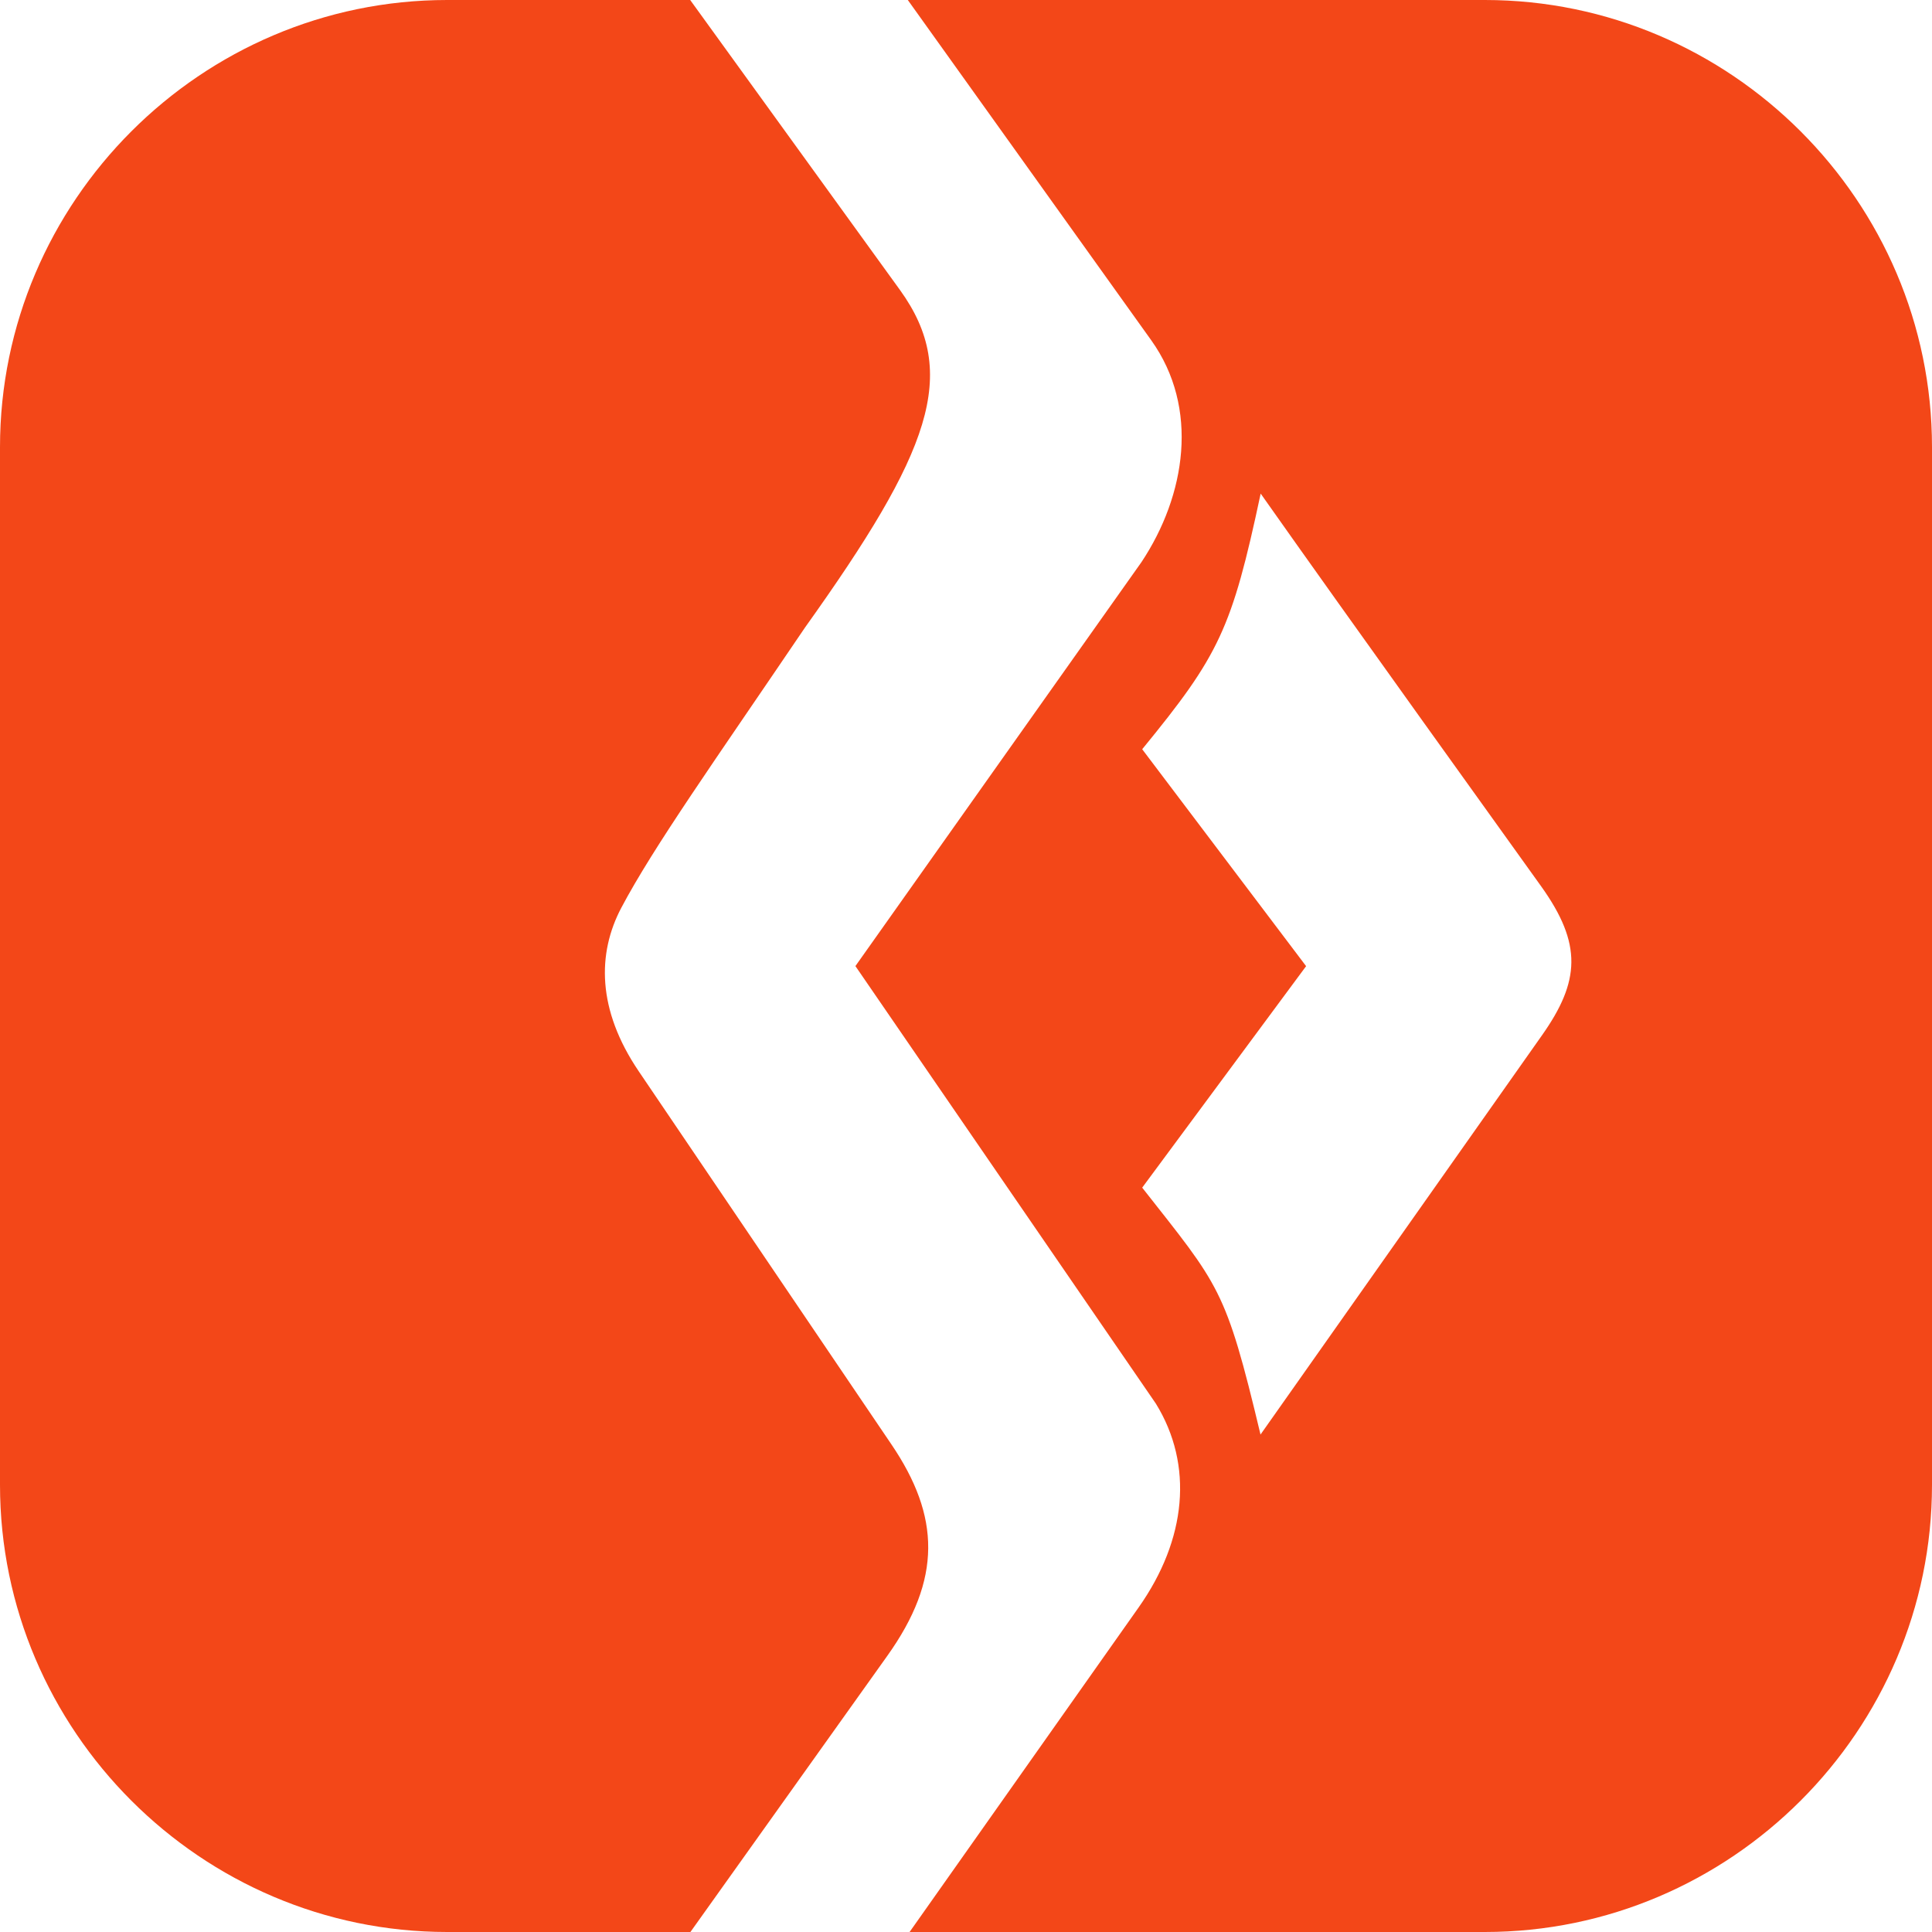
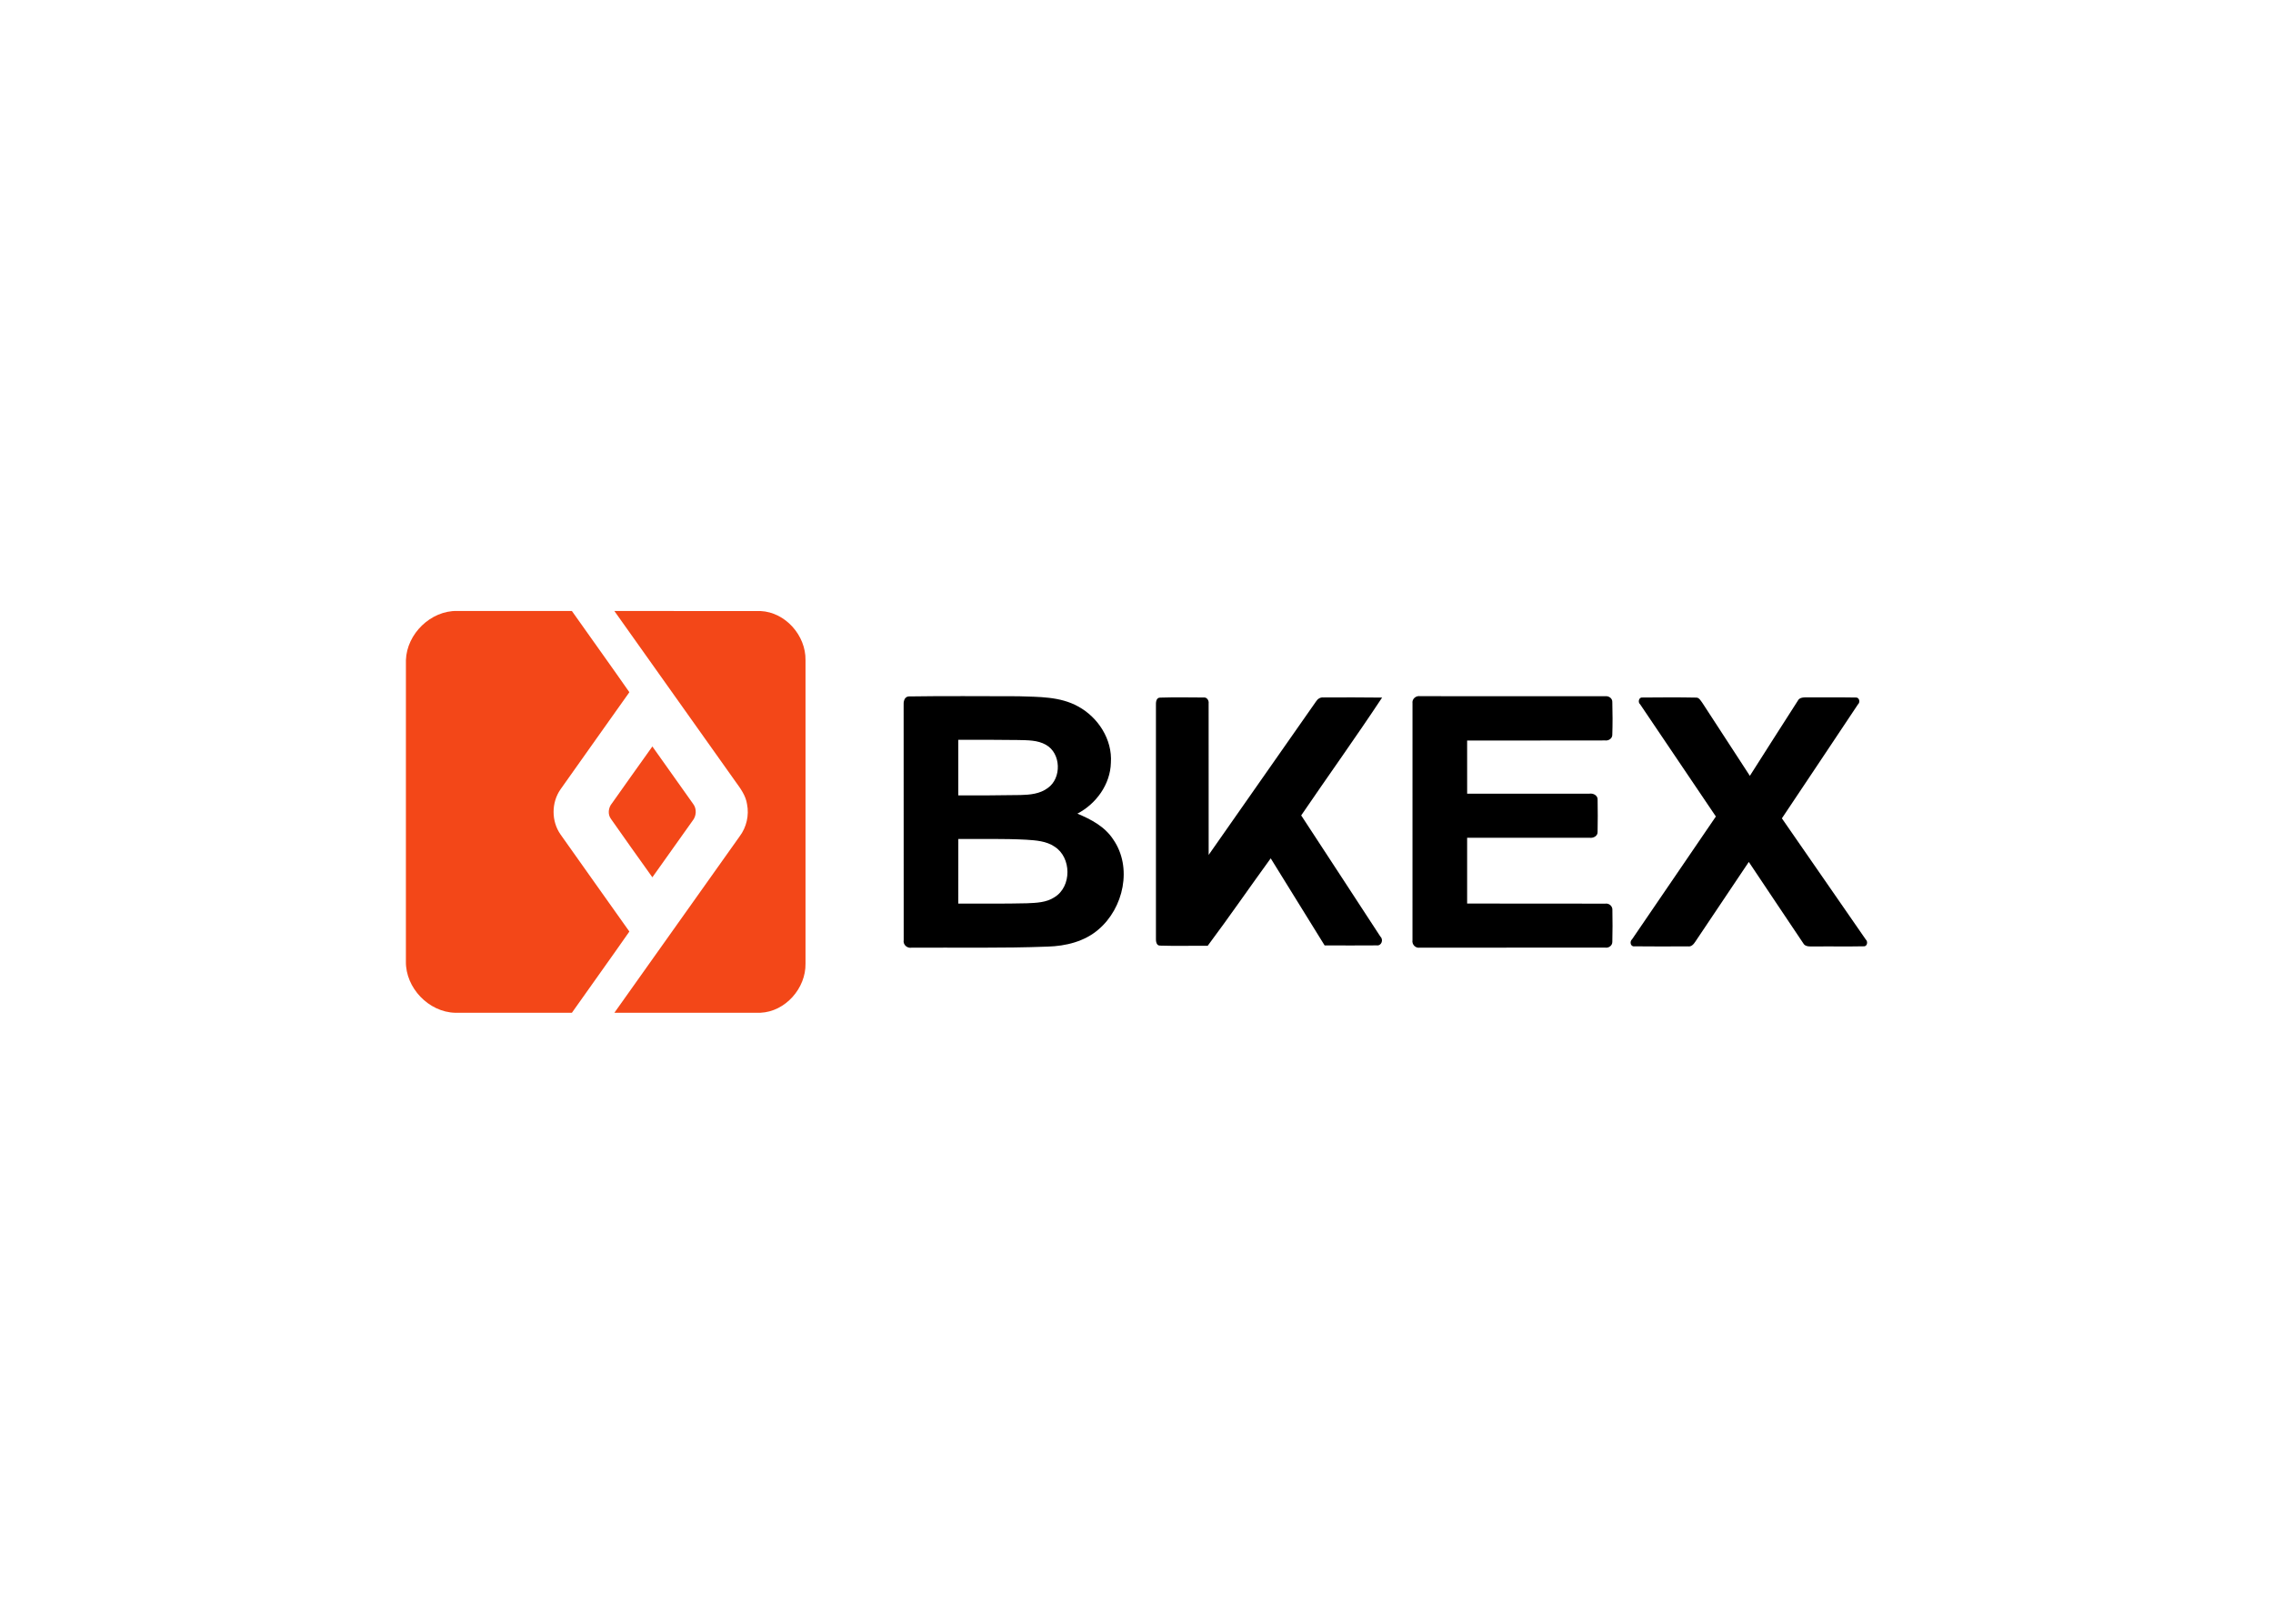
- <svg xmlns="http://www.w3.org/2000/svg" version="1.1" id="Layer_1" x="0px" y="0px" viewBox="0 0 2500 2500" style="enable-background:new 0 0 2500 2500;" xml:space="preserve">
-   <style type="text/css">
- 	.st0{fill-rule:evenodd;clip-rule:evenodd;fill:#F34718;}
- </style>
-   <g id="Layer_x0020_1">
-     <path class="st0" d="M1921.4,2500H1177l296.4-420c62.1-88,71.3-184.2,22.3-263.7l-388.8-566.2l370.2-522.8   c57.3-86.3,75.2-199.4,12.6-287L1174.7,0h746.7C2239.6,0,2500,260.4,2500,578.6v1342.8C2500,2239.6,2239.6,2500,1921.4,2500z    M1995.3,1339.7l-364.2,516.6c-45.4-190.1-52.7-191.7-153.1-319.5l212.1-286.6L1478,969.5c99.8-121.9,116-155.7,153.3-330.8   c117.2,166.3,323.6,453.1,363.1,508.4C2047.6,1221.6,2044.7,1269.7,1995.3,1339.7L1995.3,1339.7z M893.4,2500H578.6   C260.4,2500,0,2239.6,0,1921.4V578.6C0,260.4,260.4,0,578.6,0h314.5l271.5,375.3c78.2,108.3,38.8,210.2-122.7,436.4   c-116.9,172.5-196,283.7-237.9,362.9c-31.2,59.1-31.6,131.7,22.5,211.6l326.9,482.7c63.2,93.2,65.8,174.3-5.4,274L893.4,2500z" />
+ <svg xmlns="http://www.w3.org/2000/svg" clip-rule="evenodd" fill-rule="evenodd" stroke-linejoin="round" stroke-miterlimit="2" viewBox="0 0 560 400">
+   <g fill-rule="nonzero">
+     <g fill="#f34718">
+       <path d="m0 0c.411 12.185 11.536 23.036 23.785 22.798 17.752-.037 35.504-.009 53.256-.018 8.858-12.597 17.889-25.065 26.683-37.698-10.631-15.038-21.345-30.02-31.957-45.066-4.278-6.134-4.306-14.745-.037-20.897 10.622-15.064 21.345-30.064 31.994-45.111-8.794-12.633-17.825-25.111-26.683-37.707h-54.161c-12.267.284-23.081 11.554-22.889 23.813.027 46.628-.01 93.257.009 139.886" transform="matrix(.530763 0 0 -.530763 100.0061 162.607)" />
+       <path d="m0 0c6.234 8.785 12.441 17.587 18.721 26.335 6.325-8.894 12.67-17.788 18.959-26.71 1.746-2.276 1.471-5.704-.366-7.861-6.207-8.712-12.377-17.451-18.593-26.153-6.417 8.986-12.843 17.963-19.169 27.021-1.682 2.176-1.28 5.339.448 7.368" transform="matrix(.530763 0 0 -.530763 150.7892 197.8645)" />
+       <path d="m0 0c22.624-.019 45.249.027 67.864-.019 11.535-.539 21.061-11.371 20.86-22.797 0-46.94-.01-93.88 0-140.819.21-11.453-9.333-22.304-20.888-22.834-22.615-.037-45.23.009-67.836-.01 19.407 27.259 38.74 54.573 58.128 81.85 3.2 4.232 4.497 9.799 3.447 15.001-.595 3.994-3.063 7.294-5.357 10.466-18.758 26.381-37.451 52.799-56.218 79.162" transform="matrix(.530763 0 0 -.530763 151.3619 150.5162)" />
+     </g>
+     <path d="m0 0c10.594.036 21.18-.119 31.774.146 4.388.183 9.096.302 12.889 2.825 8.063 4.909 7.935 18.456.019 23.456-3.83 2.614-8.62 2.916-13.099 3.218-10.513.557-21.053.274-31.574.347-.018-10.001 0-19.992-.009-29.992m0 76.026v-25.796c9.625-.036 19.26-.018 28.886.156 4.36.1 9.022.539 12.633 3.245 6.536 4.589 6.216 16.116-.832 20.064-3.903 2.24-8.556 2.103-12.898 2.222-9.269.091-18.529.155-27.789.109m-23.127 20.12c17.011.265 34.05.091 51.071.083 9.333-.33 19.279-.046 27.698-4.745 9.287-5.046 15.923-15.348 15.183-26.107-.256-10.028-6.81-19.068-15.549-23.63 6.326-2.642 12.734-6.006 16.6-11.929 9.05-12.962 4.873-31.966-6.846-41.866-6.463-5.576-15.165-7.679-23.52-7.916-21.025-.813-42.068-.375-63.101-.494-2.149-.411-4.169 1.354-3.757 3.574-.046 36.254.009 72.517-.028 108.78-.119 1.672.201 3.985 2.249 4.25" transform="matrix(.530763 0 0 -.530763 236.0977 222.5939)" />
+     <path d="m0 0c-.329 2.066 1.545 3.729 3.556 3.382 28.648 0 57.296.018 85.935-.018 1.554.182 3.254-.905 3.254-2.578.147-5.128.165-10.275-.009-15.412-.018-1.645-1.718-2.715-3.236-2.532-21.381-.073-42.762 0-64.143-.036-.009-8.219-.009-16.445.009-24.672h56.776c1.837.292 3.994-.887 3.784-2.98.082-4.873.1-9.763-.009-14.635.164-2.057-2.012-3.126-3.775-2.843-18.932.009-37.854.009-56.785 0-.009-10.183 0-20.366 0-30.54 21.372-.065 42.753.027 64.124-.046 1.792.283 3.465-1.207 3.301-3.035.072-4.881.118-9.781-.028-14.662.056-1.701-1.6-2.953-3.227-2.715-28.693-.036-57.396-.019-86.09-.009-2.066-.375-3.793 1.489-3.447 3.501-.009 36.609-.027 73.229.01 109.83" transform="matrix(.530763 0 0 -.530763 347.999 173.2955)" />
+     <path d="m0 0c-.055 1.398.046 3.666 1.966 3.638 6.727.21 13.465.091 20.192.055 1.499.201 2.495-1.389 2.295-2.733.045-23.438 0-46.876.018-70.323 16.619 23.712 33.182 47.461 49.81 71.173.74 1.207 1.984 2.066 3.464 1.901 9.077.028 18.154.082 27.232-.055-12.195-18.437-25.102-36.418-37.552-54.691 12.24-18.757 24.562-37.469 36.757-56.245 1.553-1.435.52-4.379-1.701-4.077-8.062-.092-16.125-.018-24.187-.009-8.318 13.483-16.647 26.966-25.02 40.412-9.808-13.492-19.278-27.24-29.26-40.604-7.368.082-14.744-.155-22.113.092-1.837-.019-1.956 2.23-1.901 3.574.019 35.961.019 71.922 0 107.892" transform="matrix(.530763 0 0 -.530763 284.7899 173.7854)" />
+     <path d="m0 0c-1.179.969-.585 3.428 1.134 3.153 8.255.065 16.527.138 24.781-.036 1.49.101 2.194-1.453 2.972-2.45 7.321-11.298 14.671-22.587 22.048-33.868 7.395 11.591 14.745 23.21 22.194 34.764.869 1.855 3.054 1.627 4.763 1.664 7.377-.092 14.754.073 22.122-.074 1.69.211 2.294-2.157 1.114-3.162-11.728-17.67-23.556-35.276-35.33-52.918 12.944-18.758 25.988-37.451 38.923-56.208 1.161-.997.695-3.438-1.088-3.182-7.642-.155-15.293.019-22.935-.082-1.792.073-4.086-.32-5.055 1.608-8.447 12.515-16.783 25.102-25.202 37.634-8.282-12.312-16.554-24.643-24.809-36.984-.804-1.234-1.847-2.486-3.491-2.203-8.228-.046-16.464-.082-24.682.018-1.956-.329-2.459 2.221-1.179 3.3 12.925 19.004 25.951 37.954 38.877 56.958-11.728 17.35-23.474 34.691-35.157 52.068" transform="matrix(.530763 0 0 -.530763 404.08 173.5036)" />
  </g>
</svg>
